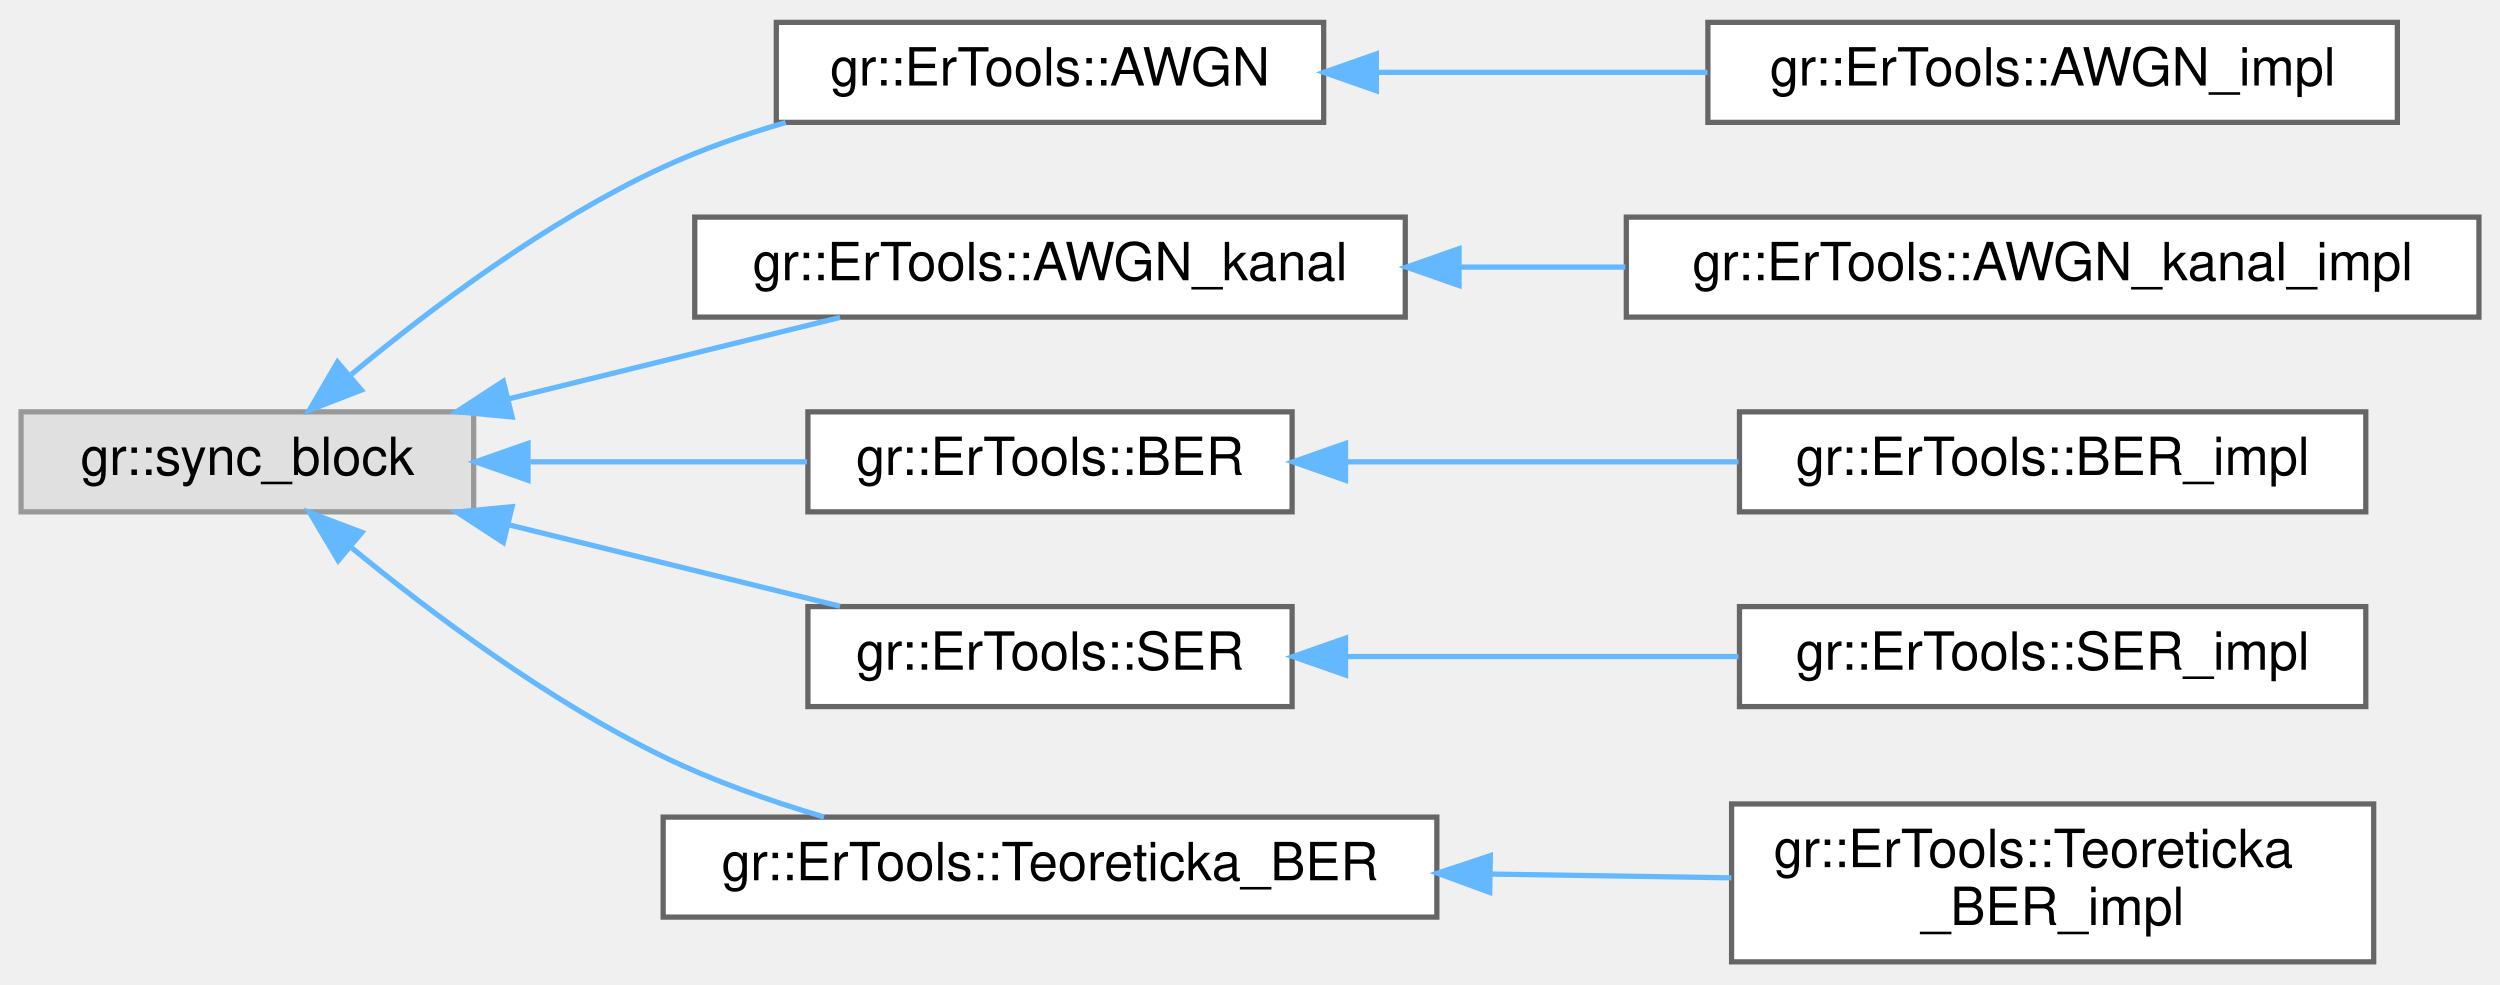
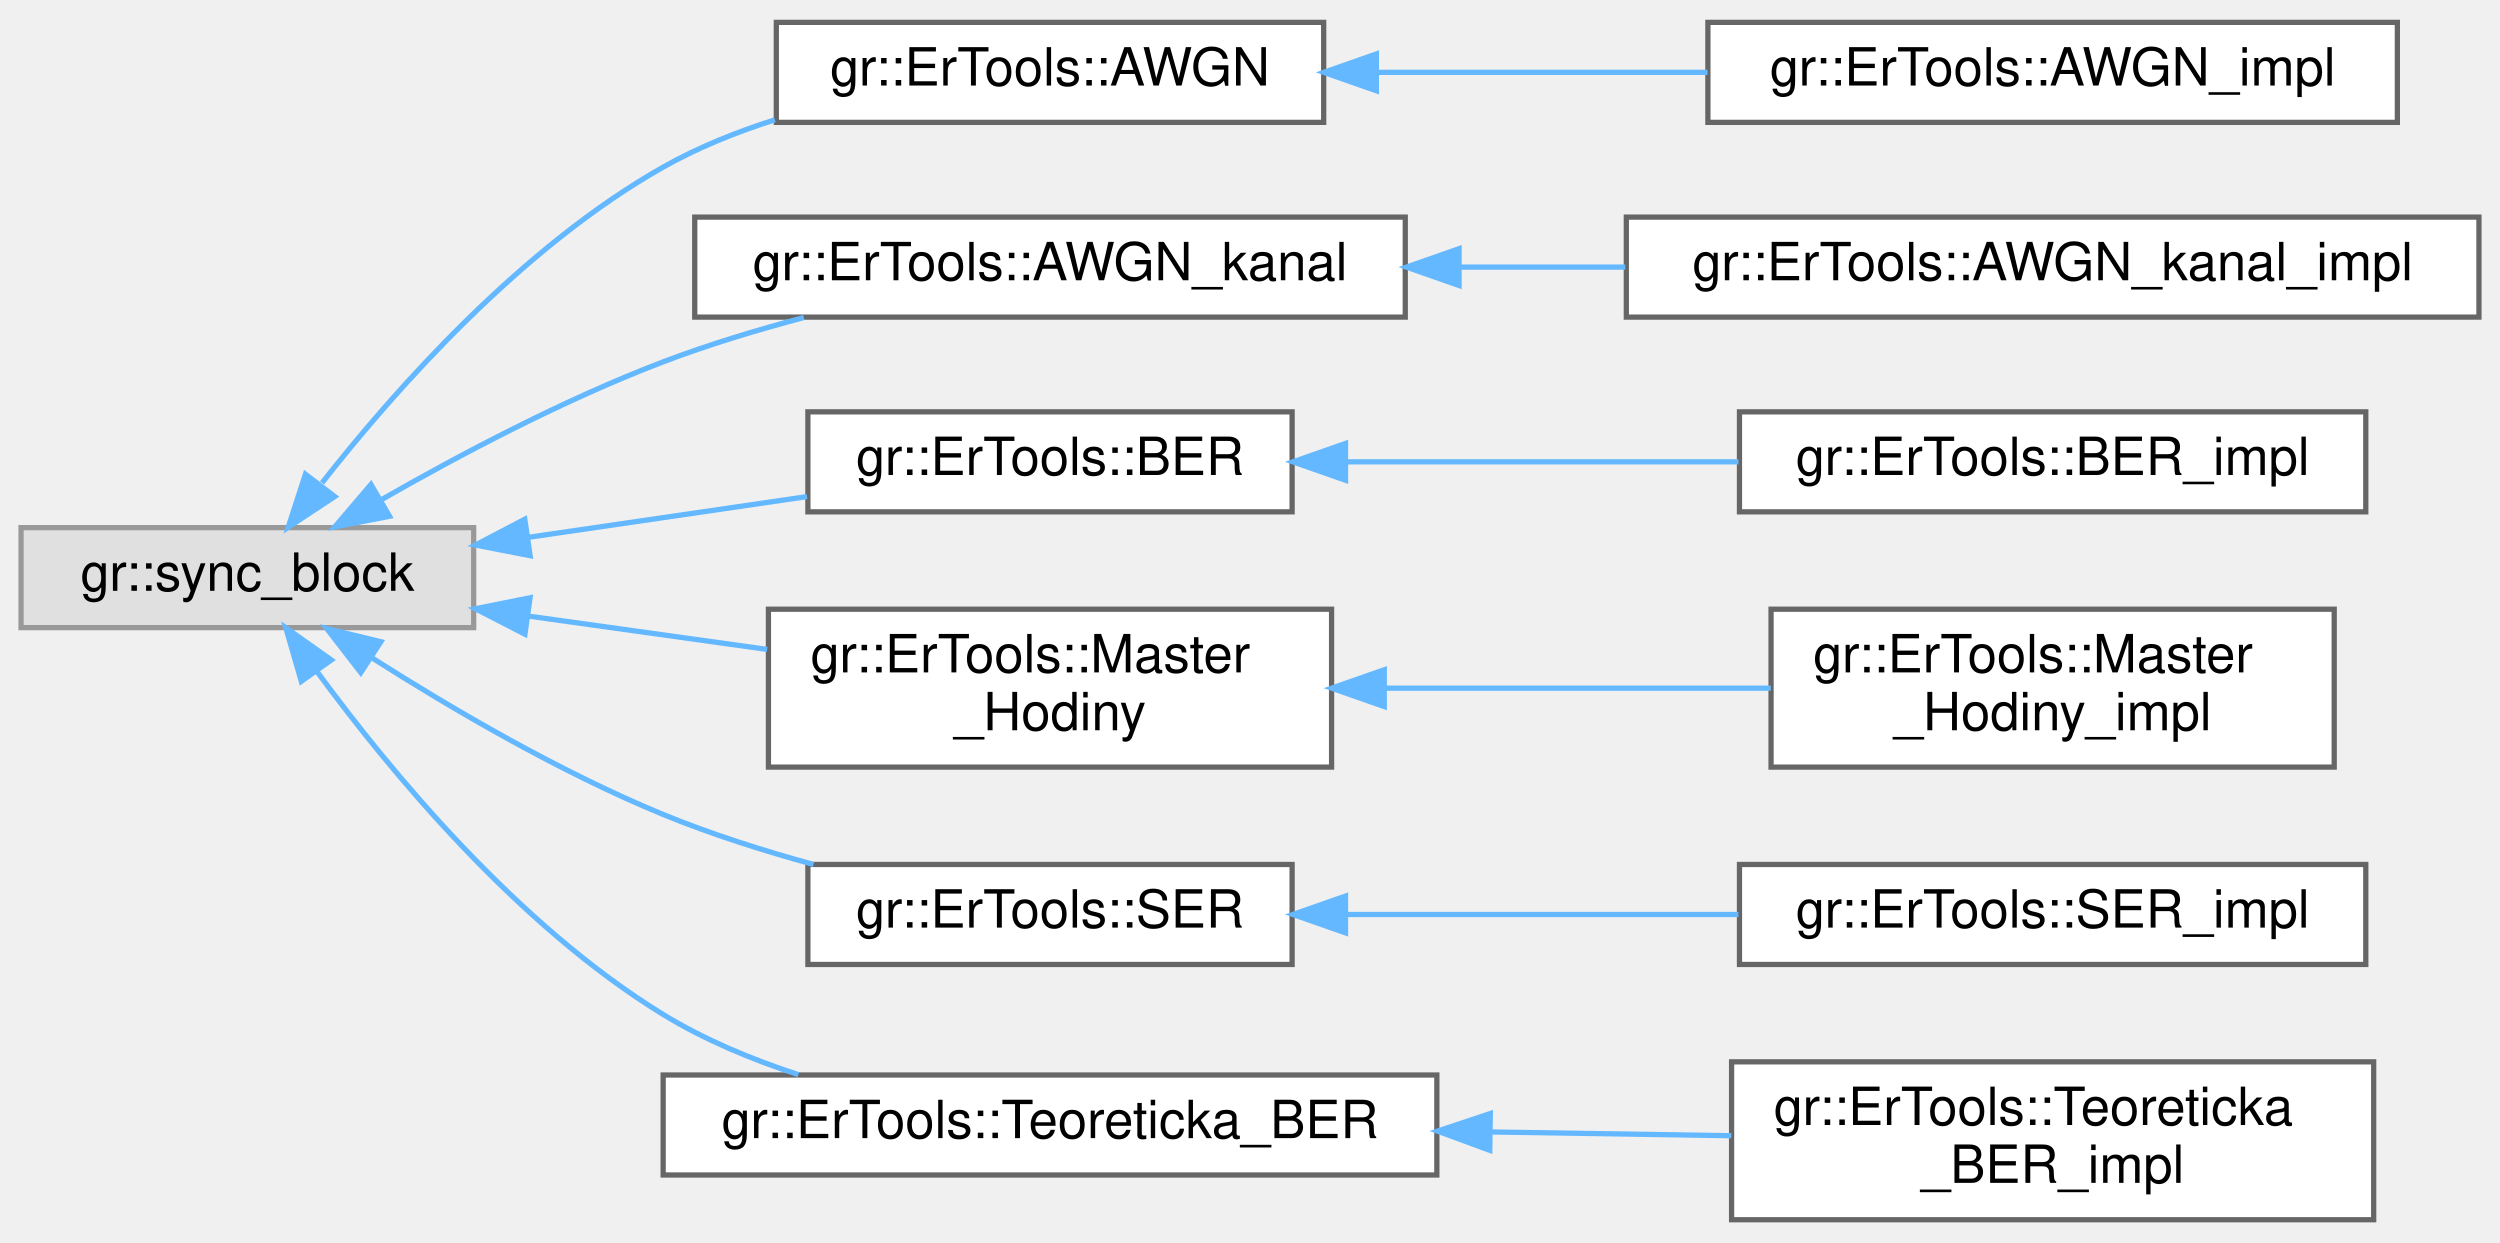
- <svg xmlns="http://www.w3.org/2000/svg" xmlns:xlink="http://www.w3.org/1999/xlink" width="475pt" height="187pt" viewBox="0.00 0.00 475.00 186.50">
-   <g id="graph0" class="graph" transform="scale(1 1) rotate(0) translate(4 182.5)">
+ <svg xmlns="http://www.w3.org/2000/svg" xmlns:xlink="http://www.w3.org/1999/xlink" width="475pt" height="236pt" viewBox="0.00 0.00 475.00 235.50">
+   <g id="graph0" class="graph" transform="scale(1 1) rotate(0) translate(4 231.5)">
    <g id="Node000000" class="node">
      <g id="a_Node000000">
        <a xlink:title=" ">
-           <polygon fill="#e0e0e0" stroke="#999999" points="86,-104.5 0,-104.5 0,-85.5 86,-85.5 86,-104.5" />
-           <text text-anchor="middle" x="43" y="-92.5" font-family="Helvetica,sans-Serif" font-size="10.00">gr::sync_block</text>
+           <polygon fill="#e0e0e0" stroke="#999999" points="86,-131.5 0,-131.5 0,-112.5 86,-112.5 86,-131.5" />
+           <text text-anchor="middle" x="43" y="-119.5" font-family="Helvetica,sans-Serif" font-size="10.00">gr::sync_block</text>
        </a>
      </g>
    </g>
    <g id="Node000001" class="node">
      <g id="a_Node000001">
        <a xlink:href="classgr_1_1ErTools_1_1AWGN.html" target="_top" xlink:title="&lt;+description of block+&gt;">
-           <polygon fill="white" stroke="#666666" points="247.5,-178.5 143.5,-178.5 143.5,-159.5 247.5,-159.5 247.5,-178.5" />
-           <text text-anchor="middle" x="195.5" y="-166.5" font-family="Helvetica,sans-Serif" font-size="10.00">gr::ErTools::AWGN</text>
+           <polygon fill="white" stroke="#666666" points="247.5,-227.5 143.5,-227.5 143.5,-208.5 247.5,-208.5 247.5,-227.5" />
+           <text text-anchor="middle" x="195.5" y="-215.5" font-family="Helvetica,sans-Serif" font-size="10.00">gr::ErTools::AWGN</text>
        </a>
      </g>
    </g>
    <g id="edge1_Node000000_Node000001" class="edge">
      <g id="a_edge1_Node000000_Node000001">
        <a xlink:title=" ">
-           <path fill="none" stroke="#63b8ff" d="M62.76,-111.62C77.81,-124.13 99.99,-140.83 122,-151 129.3,-154.37 137.31,-157.17 145.27,-159.47" />
-           <polygon fill="#63b8ff" stroke="#63b8ff" points="64.66,-108.64 54.78,-104.81 60.12,-113.96 64.66,-108.64" />
+           <path fill="none" stroke="#63b8ff" d="M57.18,-140C71.24,-157.91 95.17,-184.84 122,-200 128.55,-203.7 135.85,-206.65 143.23,-208.99" />
+           <polygon fill="#63b8ff" stroke="#63b8ff" points="59.6,-137.41 50.76,-131.57 54.03,-141.65 59.6,-137.41" />
        </a>
      </g>
    </g>
    <g id="Node000003" class="node">
      <g id="a_Node000003">
        <a xlink:href="classgr_1_1ErTools_1_1AWGN__kanal.html" target="_top" xlink:title="&lt;+description of block+&gt;">
-           <polygon fill="white" stroke="#666666" points="263,-141.5 128,-141.5 128,-122.5 263,-122.5 263,-141.5" />
-           <text text-anchor="middle" x="195.5" y="-129.5" font-family="Helvetica,sans-Serif" font-size="10.00">gr::ErTools::AWGN_kanal</text>
+           <polygon fill="white" stroke="#666666" points="263,-190.5 128,-190.5 128,-171.5 263,-171.5 263,-190.5" />
+           <text text-anchor="middle" x="195.5" y="-178.5" font-family="Helvetica,sans-Serif" font-size="10.00">gr::ErTools::AWGN_kanal</text>
        </a>
      </g>
    </g>
    <g id="edge3_Node000000_Node000003" class="edge">
      <g id="a_edge3_Node000000_Node000003">
        <a xlink:title=" ">
-           <path fill="none" stroke="#63b8ff" d="M92.51,-106.93C112.92,-111.94 136.36,-117.71 155.61,-122.44" />
-           <polygon fill="#63b8ff" stroke="#63b8ff" points="93.3,-103.52 82.76,-104.53 91.63,-110.31 93.3,-103.52" />
+           <path fill="none" stroke="#63b8ff" d="M68.29,-136.71C83.33,-145.33 103.29,-155.88 122,-163 130.48,-166.23 139.75,-169.04 148.73,-171.42" />
+           <polygon fill="#63b8ff" stroke="#63b8ff" points="70.01,-133.66 59.61,-131.65 66.48,-139.71 70.01,-133.66" />
        </a>
      </g>
    </g>
    <g id="Node000005" class="node">
      <g id="a_Node000005">
        <a xlink:href="classgr_1_1ErTools_1_1BER.html" target="_top" xlink:title="&lt;+description of block+&gt;">
-           <polygon fill="white" stroke="#666666" points="241.5,-104.5 149.5,-104.5 149.5,-85.5 241.5,-85.5 241.5,-104.5" />
-           <text text-anchor="middle" x="195.5" y="-92.5" font-family="Helvetica,sans-Serif" font-size="10.00">gr::ErTools::BER</text>
+           <polygon fill="white" stroke="#666666" points="241.5,-153.5 149.5,-153.5 149.5,-134.5 241.5,-134.5 241.5,-153.5" />
+           <text text-anchor="middle" x="195.5" y="-141.5" font-family="Helvetica,sans-Serif" font-size="10.00">gr::ErTools::BER</text>
        </a>
      </g>
    </g>
    <g id="edge5_Node000000_Node000005" class="edge">
      <g id="a_edge5_Node000000_Node000005">
        <a xlink:title=" ">
-           <path fill="none" stroke="#63b8ff" d="M96.75,-95C113.91,-95 132.79,-95 149.34,-95" />
-           <polygon fill="#63b8ff" stroke="#63b8ff" points="96.32,-91.5 86.32,-95 96.32,-98.5 96.32,-91.5" />
+           <path fill="none" stroke="#63b8ff" d="M96.26,-129.64C113.55,-132.17 132.63,-134.96 149.34,-137.4" />
+           <polygon fill="#63b8ff" stroke="#63b8ff" points="96.72,-126.17 86.32,-128.19 95.71,-133.1 96.72,-126.17" />
        </a>
      </g>
    </g>
    <g id="Node000007" class="node">
      <g id="a_Node000007">
+         <a xlink:href="classgr_1_1ErTools_1_1Master__Hodiny.html" target="_top" xlink:title="&lt;+description of block+&gt;">
+           <polygon fill="white" stroke="#666666" points="249,-116 142,-116 142,-86 249,-86 249,-116" />
+           <text text-anchor="start" x="150" y="-104" font-family="Helvetica,sans-Serif" font-size="10.00">gr::ErTools::Master</text>
+           <text text-anchor="middle" x="195.5" y="-93" font-family="Helvetica,sans-Serif" font-size="10.00">_Hodiny</text>
+         </a>
+       </g>
+     </g>
+     <g id="edge7_Node000000_Node000007" class="edge">
+       <g id="a_edge7_Node000000_Node000007">
+         <a xlink:title=" ">
+           <path fill="none" stroke="#63b8ff" d="M96.28,-114.71C111,-112.65 127.02,-110.42 141.77,-108.36" />
+           <polygon fill="#63b8ff" stroke="#63b8ff" points="95.74,-111.25 86.32,-116.09 96.71,-118.18 95.74,-111.25" />
+         </a>
+       </g>
+     </g>
+     <g id="Node000009" class="node">
+       <g id="a_Node000009">
        <a xlink:href="classgr_1_1ErTools_1_1SER.html" target="_top" xlink:title="&lt;+description of block+&gt;">
          <polygon fill="white" stroke="#666666" points="241.5,-67.5 149.5,-67.5 149.5,-48.5 241.5,-48.5 241.5,-67.5" />
          <text text-anchor="middle" x="195.5" y="-55.5" font-family="Helvetica,sans-Serif" font-size="10.00">gr::ErTools::SER</text>
        </a>
      </g>
    </g>
-     <g id="edge7_Node000000_Node000007" class="edge">
-       <g id="a_edge7_Node000000_Node000007">
-         <a xlink:title=" ">
-           <path fill="none" stroke="#63b8ff" d="M92.51,-83.07C112.92,-78.06 136.36,-72.29 155.61,-67.56" />
-           <polygon fill="#63b8ff" stroke="#63b8ff" points="91.63,-79.69 82.76,-85.47 93.3,-86.48 91.63,-79.69" />
-         </a>
-       </g>
-     </g>
-     <g id="Node000009" class="node">
-       <g id="a_Node000009">
+     <g id="edge9_Node000000_Node000009" class="edge">
+       <g id="a_edge9_Node000000_Node000009">
+         <a xlink:title=" ">
+           <path fill="none" stroke="#63b8ff" d="M66.73,-106.72C81.86,-97.09 102.48,-85.02 122,-77 131.03,-73.29 140.99,-70.13 150.56,-67.5" />
+           <polygon fill="#63b8ff" stroke="#63b8ff" points="64.55,-103.95 58.07,-112.33 68.36,-109.82 64.55,-103.95" />
+         </a>
+       </g>
+     </g>
+     <g id="Node000011" class="node">
+       <g id="a_Node000011">
        <a xlink:href="classgr_1_1ErTools_1_1Teoreticka__BER.html" target="_top" xlink:title="&lt;+description of block+&gt;">
          <polygon fill="white" stroke="#666666" points="269,-27.5 122,-27.5 122,-8.5 269,-8.5 269,-27.5" />
          <text text-anchor="middle" x="195.5" y="-15.5" font-family="Helvetica,sans-Serif" font-size="10.00">gr::ErTools::Teoreticka_BER</text>
        </a>
      </g>
    </g>
-     <g id="edge9_Node000000_Node000009" class="edge">
-       <g id="a_edge9_Node000000_Node000009">
-         <a xlink:title=" ">
-           <path fill="none" stroke="#63b8ff" d="M62.87,-78.62C77.98,-66.23 100.19,-49.6 122,-39 131.55,-34.36 142.31,-30.56 152.57,-27.52" />
-           <polygon fill="#63b8ff" stroke="#63b8ff" points="60.26,-76.24 54.85,-85.35 64.76,-81.6 60.26,-76.24" />
+     <g id="edge11_Node000000_Node000011" class="edge">
+       <g id="a_edge11_Node000000_Node000011">
+         <a xlink:title=" ">
+           <path fill="none" stroke="#63b8ff" d="M56.23,-104.15C70.07,-85.28 94.32,-55.94 122,-39 129.82,-34.21 138.79,-30.47 147.69,-27.57" />
+           <polygon fill="#63b8ff" stroke="#63b8ff" points="53.25,-102.3 50.3,-112.48 58.95,-106.36 53.25,-102.3" />
        </a>
      </g>
    </g>
    <g id="Node000002" class="node">
      <g id="a_Node000002">
        <a xlink:href="classgr_1_1ErTools_1_1AWGN__impl.html" target="_top" xlink:title=" ">
-           <polygon fill="white" stroke="#666666" points="451.5,-178.5 320.5,-178.5 320.5,-159.5 451.5,-159.5 451.5,-178.5" />
-           <text text-anchor="middle" x="386" y="-166.5" font-family="Helvetica,sans-Serif" font-size="10.00">gr::ErTools::AWGN_impl</text>
+           <polygon fill="white" stroke="#666666" points="451.5,-227.5 320.5,-227.5 320.5,-208.5 451.5,-208.5 451.5,-227.5" />
+           <text text-anchor="middle" x="386" y="-215.5" font-family="Helvetica,sans-Serif" font-size="10.00">gr::ErTools::AWGN_impl</text>
        </a>
      </g>
    </g>
    <g id="edge2_Node000001_Node000002" class="edge">
      <g id="a_edge2_Node000001_Node000002">
        <a xlink:title=" ">
-           <path fill="none" stroke="#63b8ff" d="M257.77,-169C277.82,-169 300.15,-169 320.44,-169" />
-           <polygon fill="#63b8ff" stroke="#63b8ff" points="257.51,-165.5 247.51,-169 257.51,-172.5 257.51,-165.5" />
+           <path fill="none" stroke="#63b8ff" d="M257.77,-218C277.82,-218 300.15,-218 320.44,-218" />
+           <polygon fill="#63b8ff" stroke="#63b8ff" points="257.51,-214.5 247.51,-218 257.51,-221.5 257.51,-214.5" />
        </a>
      </g>
    </g>
    <g id="Node000004" class="node">
      <g id="a_Node000004">
        <a xlink:href="classgr_1_1ErTools_1_1AWGN__kanal__impl.html" target="_top" xlink:title=" ">
-           <polygon fill="white" stroke="#666666" points="467,-141.5 305,-141.5 305,-122.5 467,-122.5 467,-141.5" />
-           <text text-anchor="middle" x="386" y="-129.5" font-family="Helvetica,sans-Serif" font-size="10.00">gr::ErTools::AWGN_kanal_impl</text>
+           <polygon fill="white" stroke="#666666" points="467,-190.5 305,-190.5 305,-171.5 467,-171.5 467,-190.5" />
+           <text text-anchor="middle" x="386" y="-178.5" font-family="Helvetica,sans-Serif" font-size="10.00">gr::ErTools::AWGN_kanal_impl</text>
        </a>
      </g>
    </g>
    <g id="edge4_Node000003_Node000004" class="edge">
      <g id="a_edge4_Node000003_Node000004">
        <a xlink:title=" ">
-           <path fill="none" stroke="#63b8ff" d="M273.45,-132C283.78,-132 294.41,-132 304.8,-132" />
-           <polygon fill="#63b8ff" stroke="#63b8ff" points="273.22,-128.5 263.22,-132 273.22,-135.5 273.22,-128.5" />
+           <path fill="none" stroke="#63b8ff" d="M273.45,-181C283.78,-181 294.41,-181 304.8,-181" />
+           <polygon fill="#63b8ff" stroke="#63b8ff" points="273.22,-177.5 263.22,-181 273.22,-184.5 273.22,-177.5" />
        </a>
      </g>
    </g>
    <g id="Node000006" class="node">
      <g id="a_Node000006">
        <a xlink:href="classgr_1_1ErTools_1_1BER__impl.html" target="_top" xlink:title=" ">
-           <polygon fill="white" stroke="#666666" points="445.5,-104.5 326.5,-104.5 326.5,-85.5 445.5,-85.5 445.5,-104.5" />
-           <text text-anchor="middle" x="386" y="-92.5" font-family="Helvetica,sans-Serif" font-size="10.00">gr::ErTools::BER_impl</text>
+           <polygon fill="white" stroke="#666666" points="445.5,-153.5 326.5,-153.5 326.5,-134.5 445.5,-134.5 445.5,-153.5" />
+           <text text-anchor="middle" x="386" y="-141.5" font-family="Helvetica,sans-Serif" font-size="10.00">gr::ErTools::BER_impl</text>
        </a>
      </g>
    </g>
    <g id="edge6_Node000005_Node000006" class="edge">
      <g id="a_edge6_Node000005_Node000006">
        <a xlink:title=" ">
-           <path fill="none" stroke="#63b8ff" d="M251.77,-95C275.19,-95 302.52,-95 326.3,-95" />
-           <polygon fill="#63b8ff" stroke="#63b8ff" points="251.65,-91.5 241.65,-95 251.65,-98.5 251.65,-91.5" />
+           <path fill="none" stroke="#63b8ff" d="M251.77,-144C275.19,-144 302.52,-144 326.3,-144" />
+           <polygon fill="#63b8ff" stroke="#63b8ff" points="251.65,-140.5 241.65,-144 251.65,-147.5 251.65,-140.5" />
        </a>
      </g>
    </g>
    <g id="Node000008" class="node">
      <g id="a_Node000008">
+         <a xlink:href="classgr_1_1ErTools_1_1Master__Hodiny__impl.html" target="_top" xlink:title=" ">
+           <polygon fill="white" stroke="#666666" points="439.5,-116 332.5,-116 332.5,-86 439.5,-86 439.5,-116" />
+           <text text-anchor="start" x="340.5" y="-104" font-family="Helvetica,sans-Serif" font-size="10.00">gr::ErTools::Master</text>
+           <text text-anchor="middle" x="386" y="-93" font-family="Helvetica,sans-Serif" font-size="10.00">_Hodiny_impl</text>
+         </a>
+       </g>
+     </g>
+     <g id="edge8_Node000007_Node000008" class="edge">
+       <g id="a_edge8_Node000007_Node000008">
+         <a xlink:title=" ">
+           <path fill="none" stroke="#63b8ff" d="M259.32,-101C283.04,-101 309.76,-101 332.45,-101" />
+           <polygon fill="#63b8ff" stroke="#63b8ff" points="259.01,-97.5 249.01,-101 259.01,-104.5 259.01,-97.5" />
+         </a>
+       </g>
+     </g>
+     <g id="Node000010" class="node">
+       <g id="a_Node000010">
        <a xlink:href="classgr_1_1ErTools_1_1SER__impl.html" target="_top" xlink:title=" ">
          <polygon fill="white" stroke="#666666" points="445.5,-67.5 326.5,-67.5 326.5,-48.5 445.5,-48.5 445.5,-67.5" />
          <text text-anchor="middle" x="386" y="-55.5" font-family="Helvetica,sans-Serif" font-size="10.00">gr::ErTools::SER_impl</text>
        </a>
      </g>
    </g>
-     <g id="edge8_Node000007_Node000008" class="edge">
-       <g id="a_edge8_Node000007_Node000008">
+     <g id="edge10_Node000009_Node000010" class="edge">
+       <g id="a_edge10_Node000009_Node000010">
        <a xlink:title=" ">
          <path fill="none" stroke="#63b8ff" d="M251.77,-58C275.19,-58 302.52,-58 326.3,-58" />
          <polygon fill="#63b8ff" stroke="#63b8ff" points="251.65,-54.5 241.65,-58 251.65,-61.5 251.65,-54.5" />
        </a>
      </g>
    </g>
-     <g id="Node000010" class="node">
-       <g id="a_Node000010">
+     <g id="Node000012" class="node">
+       <g id="a_Node000012">
        <a xlink:href="classgr_1_1ErTools_1_1Teoreticka__BER__impl.html" target="_top" xlink:title=" ">
          <polygon fill="white" stroke="#666666" points="447,-30 325,-30 325,0 447,0 447,-30" />
          <text text-anchor="start" x="333" y="-18" font-family="Helvetica,sans-Serif" font-size="10.00">gr::ErTools::Teoreticka</text>
          <text text-anchor="middle" x="386" y="-7" font-family="Helvetica,sans-Serif" font-size="10.00">_BER_impl</text>
        </a>
      </g>
    </g>
-     <g id="edge10_Node000009_Node000010" class="edge">
-       <g id="a_edge10_Node000009_Node000010">
+     <g id="edge12_Node000011_Node000012" class="edge">
+       <g id="a_edge12_Node000011_Node000012">
        <a xlink:title=" ">
          <path fill="none" stroke="#63b8ff" d="M279.16,-16.68C294.57,-16.44 310.39,-16.19 324.96,-15.96" />
          <polygon fill="#63b8ff" stroke="#63b8ff" points="279.05,-13.19 269.11,-16.84 279.16,-20.18 279.05,-13.19" />
        </a>
      </g>
    </g>
  </g>
</svg>
